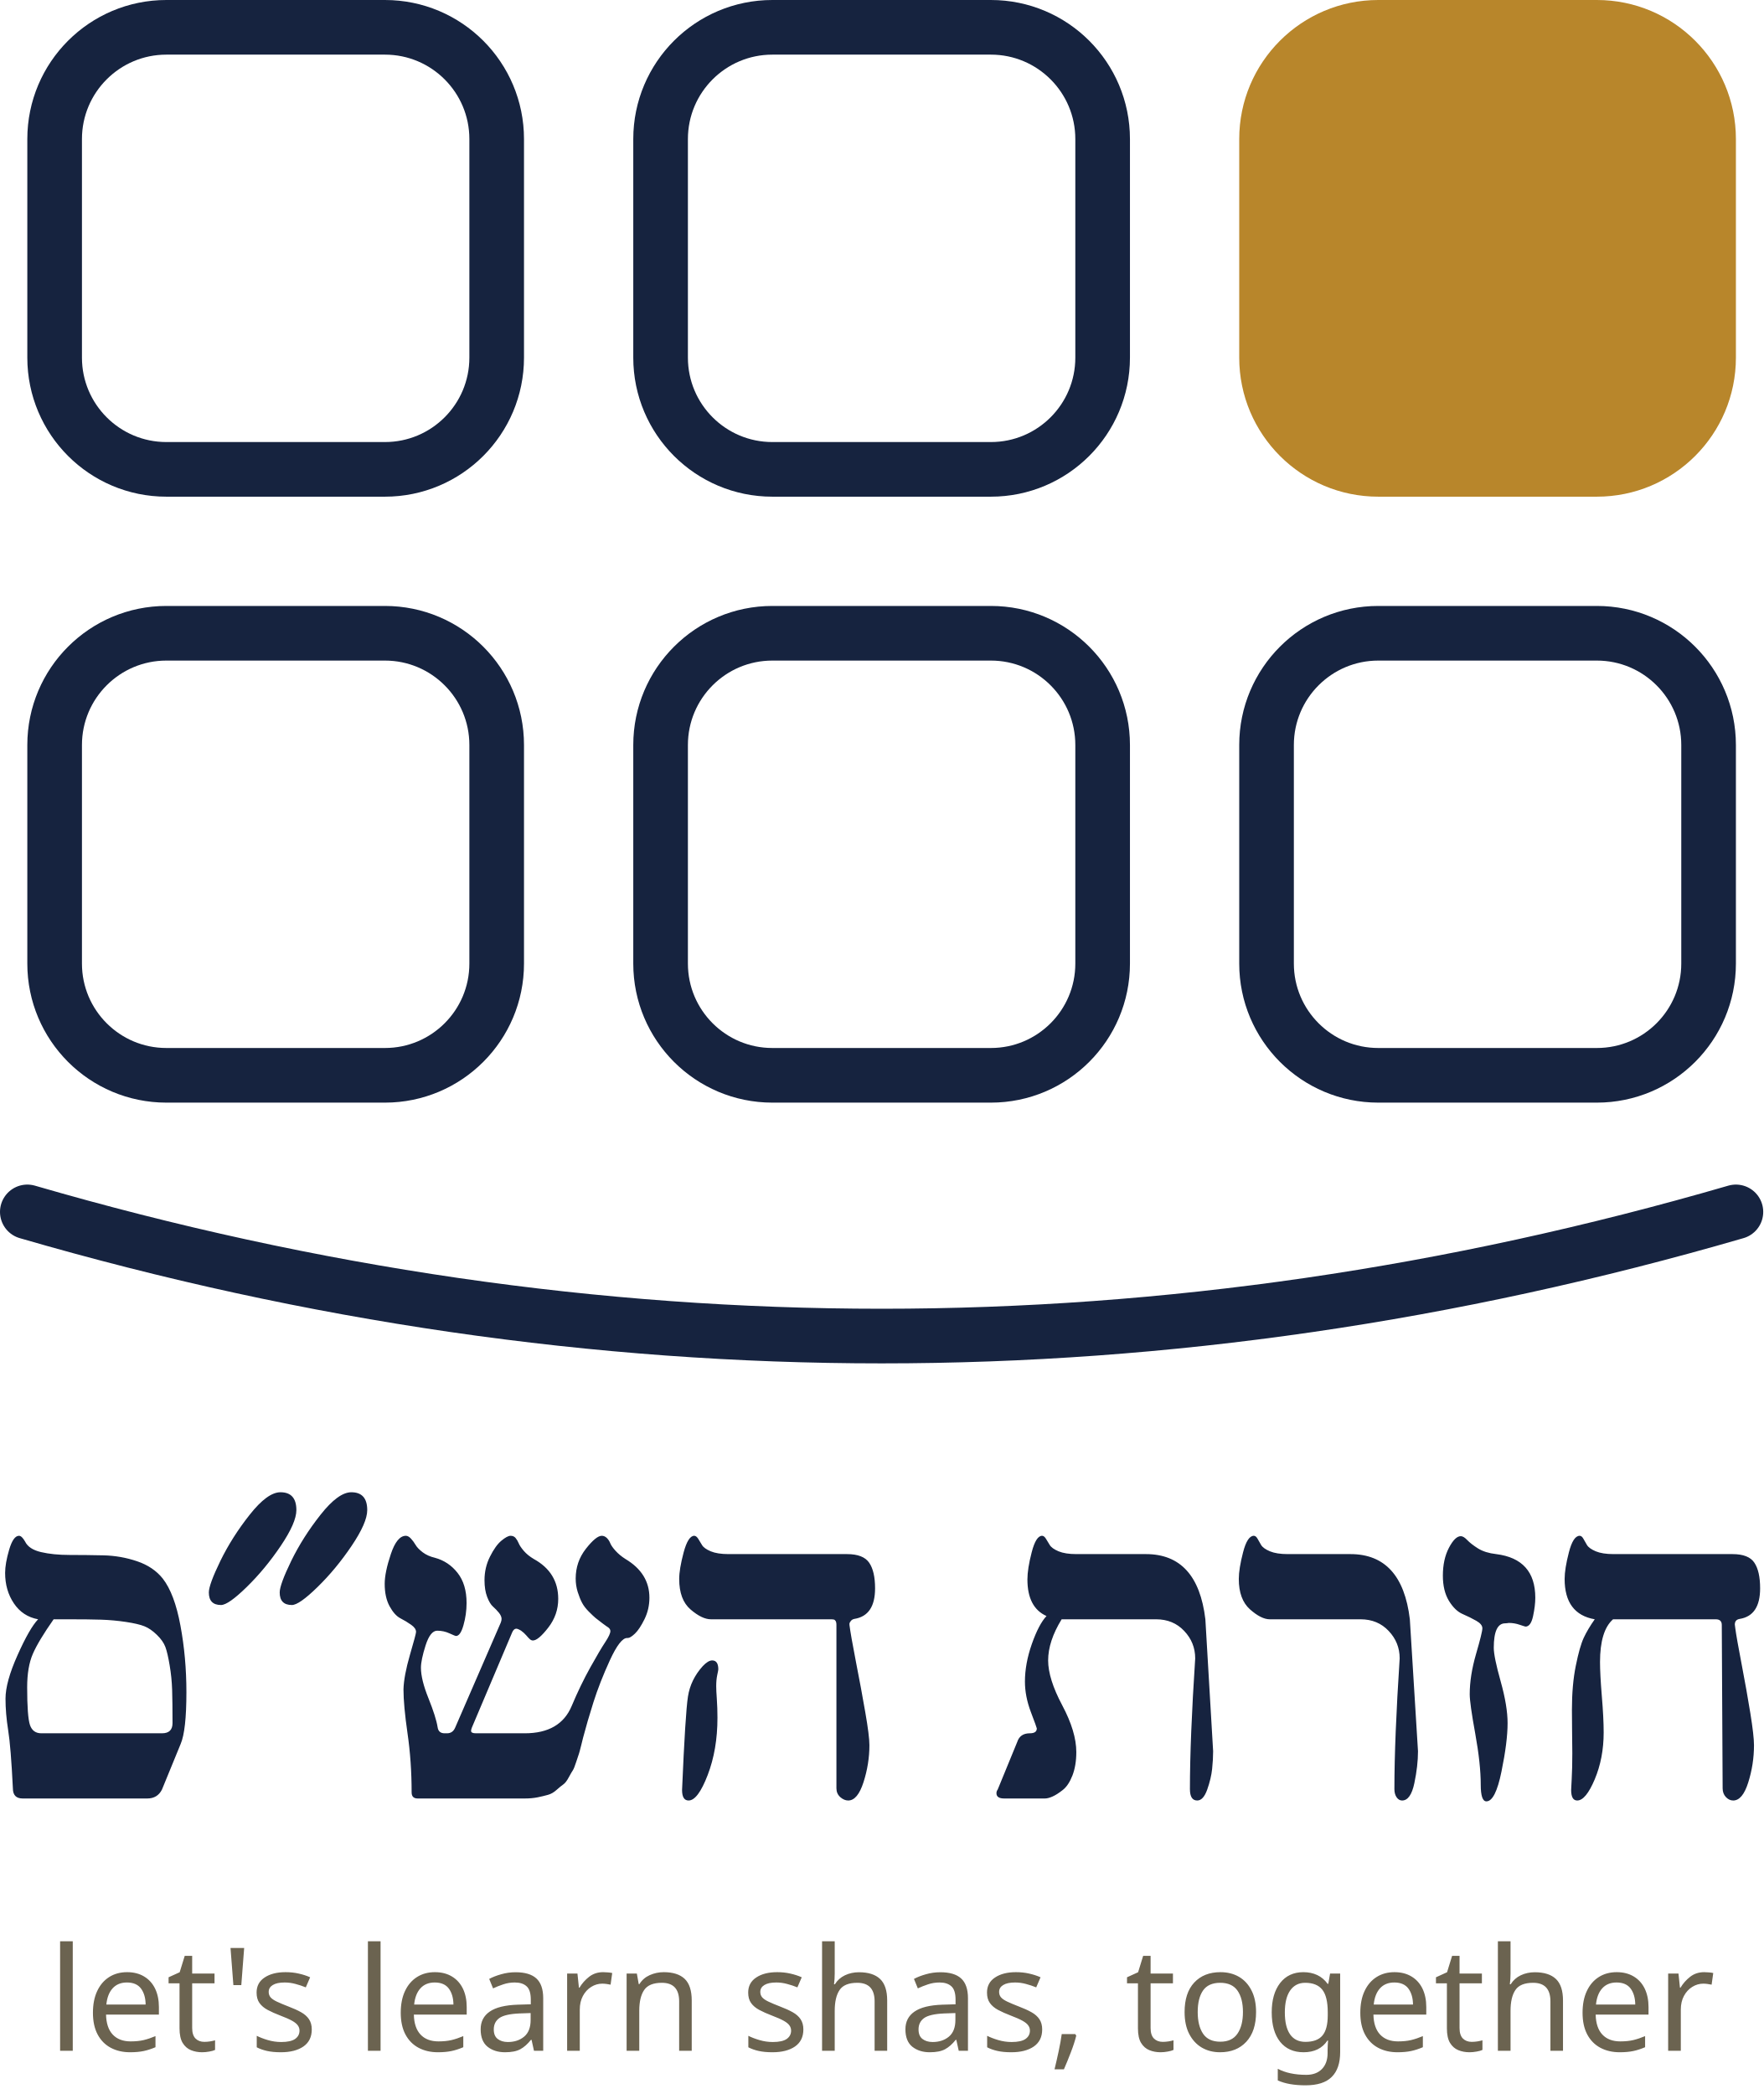
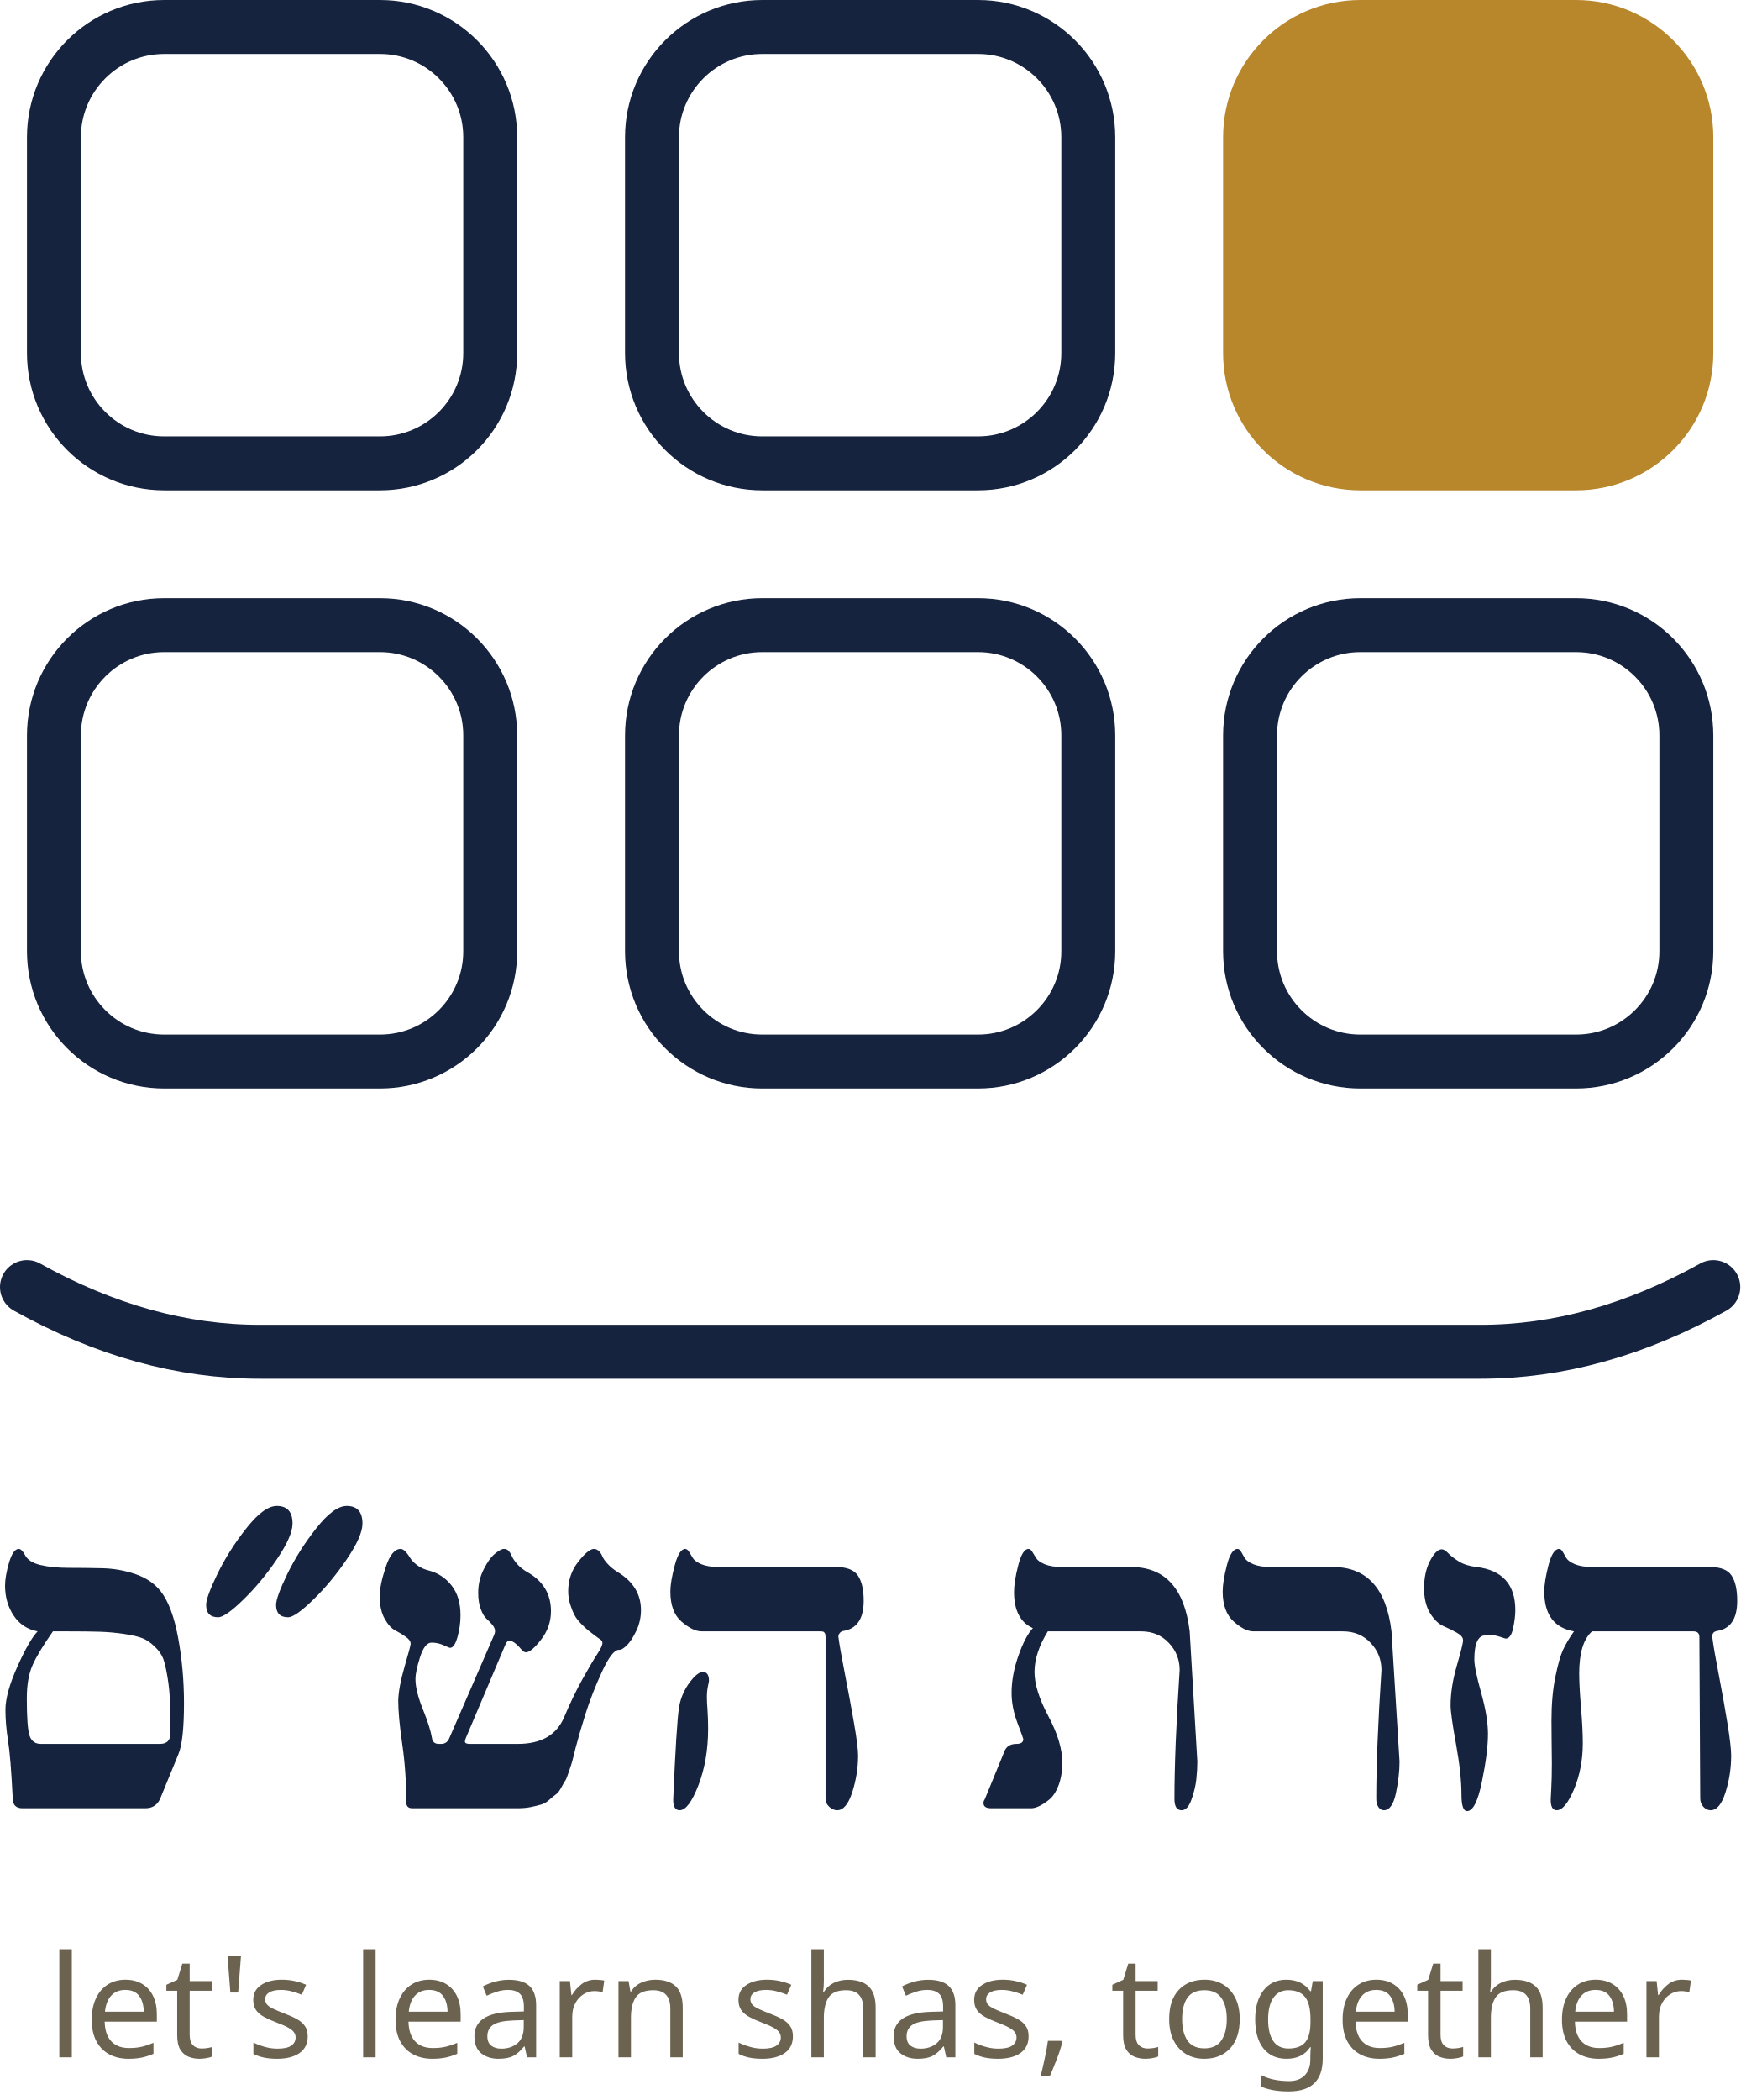
- <svg xmlns="http://www.w3.org/2000/svg" viewBox="-5.5 0 355 421.6" role="img" aria-label="חזרת הש״ס with tagline">
+ <svg xmlns="http://www.w3.org/2000/svg" viewBox="-5.5 0 355 428.3" role="img" aria-label="חזרת הש״ס with tagline">
  <defs />
  <rect x="244" y="0" width="100" height="100" rx="28" fill="#b8862b" />
  <rect x="127.5" y="5.5" width="89" height="89" rx="22.5" fill="none" stroke="#16233f" stroke-width="11" />
  <rect x="5.5" y="5.5" width="89" height="89" rx="22.5" fill="none" stroke="#16233f" stroke-width="11" />
  <rect x="249.5" y="127.5" width="89" height="89" rx="22.5" fill="none" stroke="#16233f" stroke-width="11" />
  <rect x="127.5" y="127.5" width="89" height="89" rx="22.5" fill="none" stroke="#16233f" stroke-width="11" />
  <rect x="5.5" y="127.5" width="89" height="89" rx="22.5" fill="none" stroke="#16233f" stroke-width="11" />
-   <path d="M0 244 Q172 294 344 244" fill="none" stroke="#16233f" stroke-width="11" stroke-linecap="round" />
-   <text x="172" y="362.1" text-anchor="middle" direction="rtl" font-family="Frank Ruhl Libre, serif" font-weight="700" font-size="82" fill="#16233f">חזרת הש״ס</text>
-   <text x="172" y="412.9" text-anchor="middle" font-family="Gabarito, sans-serif" font-weight="400" font-size="29" fill="#6b6350">let's learn shas, together</text>
+   <path d="M0 262.5 Q23.7 275.7 47.5 275.7 H296.5 Q320.3 275.7 344 262.5" fill="none" stroke="#16233f" stroke-width="11" stroke-linecap="round" />
+   <text x="172" y="368.8" text-anchor="middle" direction="rtl" font-family="Frank Ruhl Libre, serif" font-weight="700" font-size="82" fill="#16233f">חזרת הש״ס</text>
+   <text x="172" y="419.6" text-anchor="middle" font-family="Gabarito, sans-serif" font-weight="400" font-size="29" fill="#6b6350">let's learn shas, together</text>
</svg>
